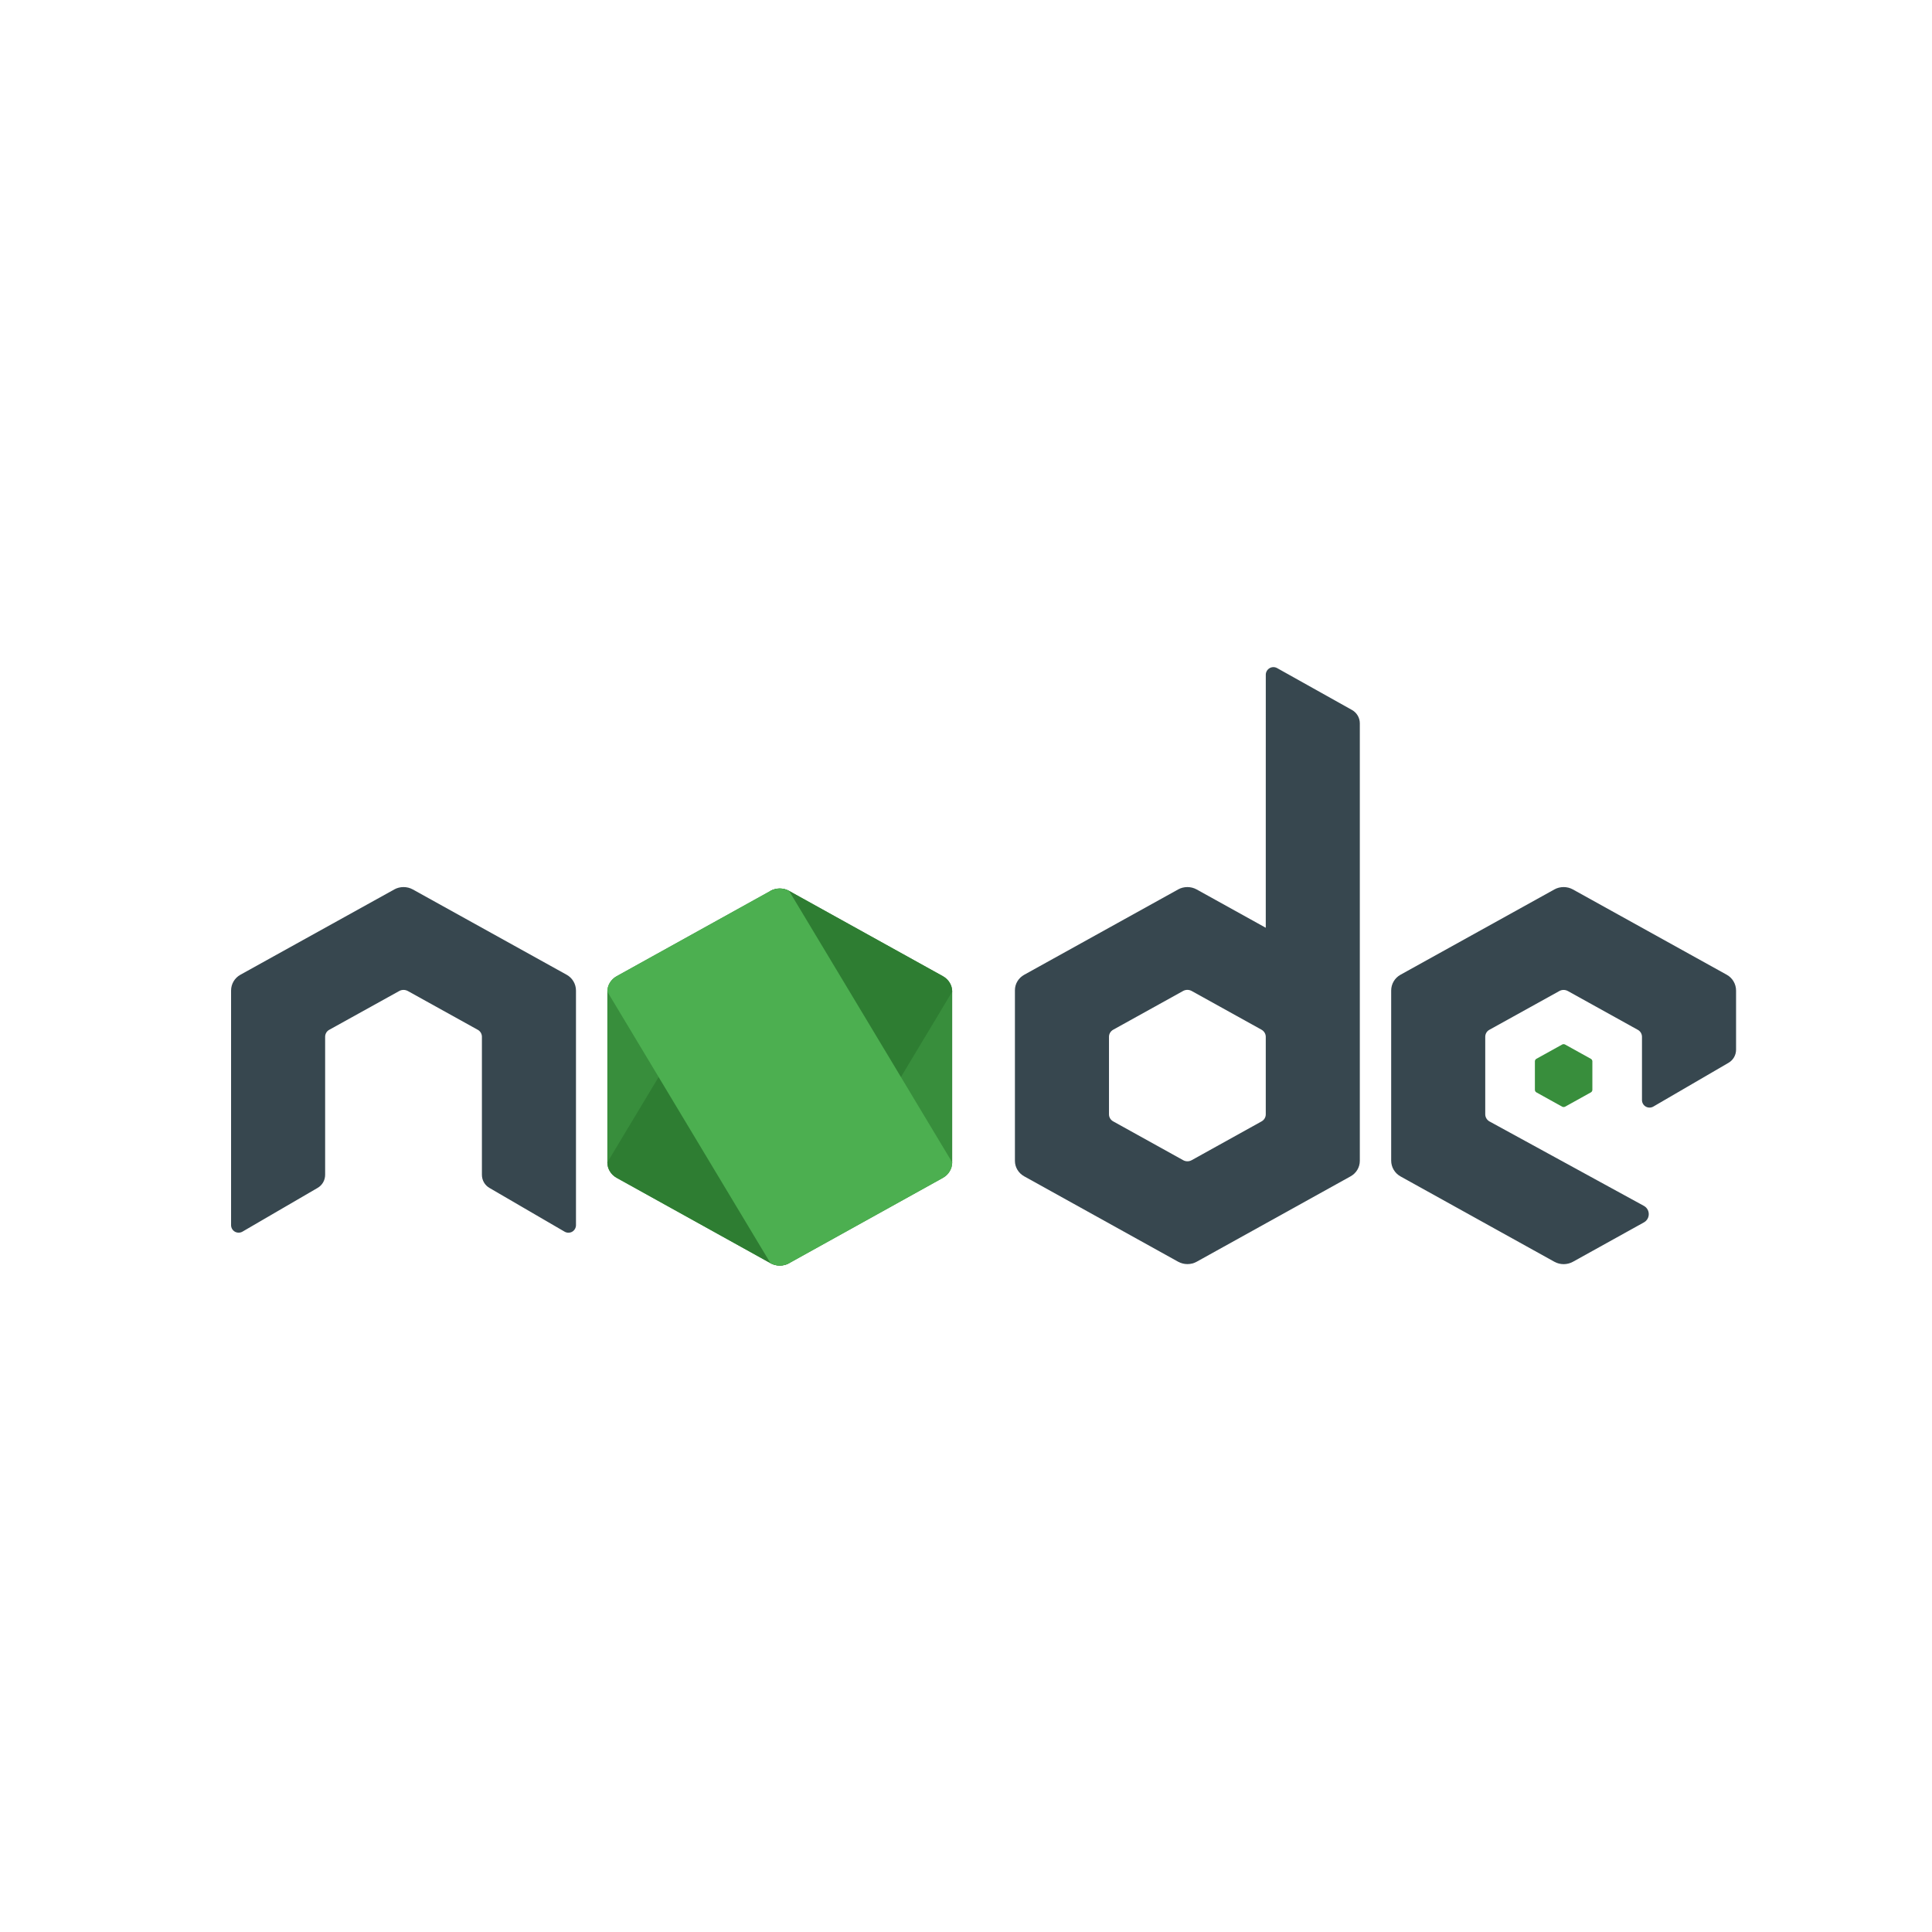
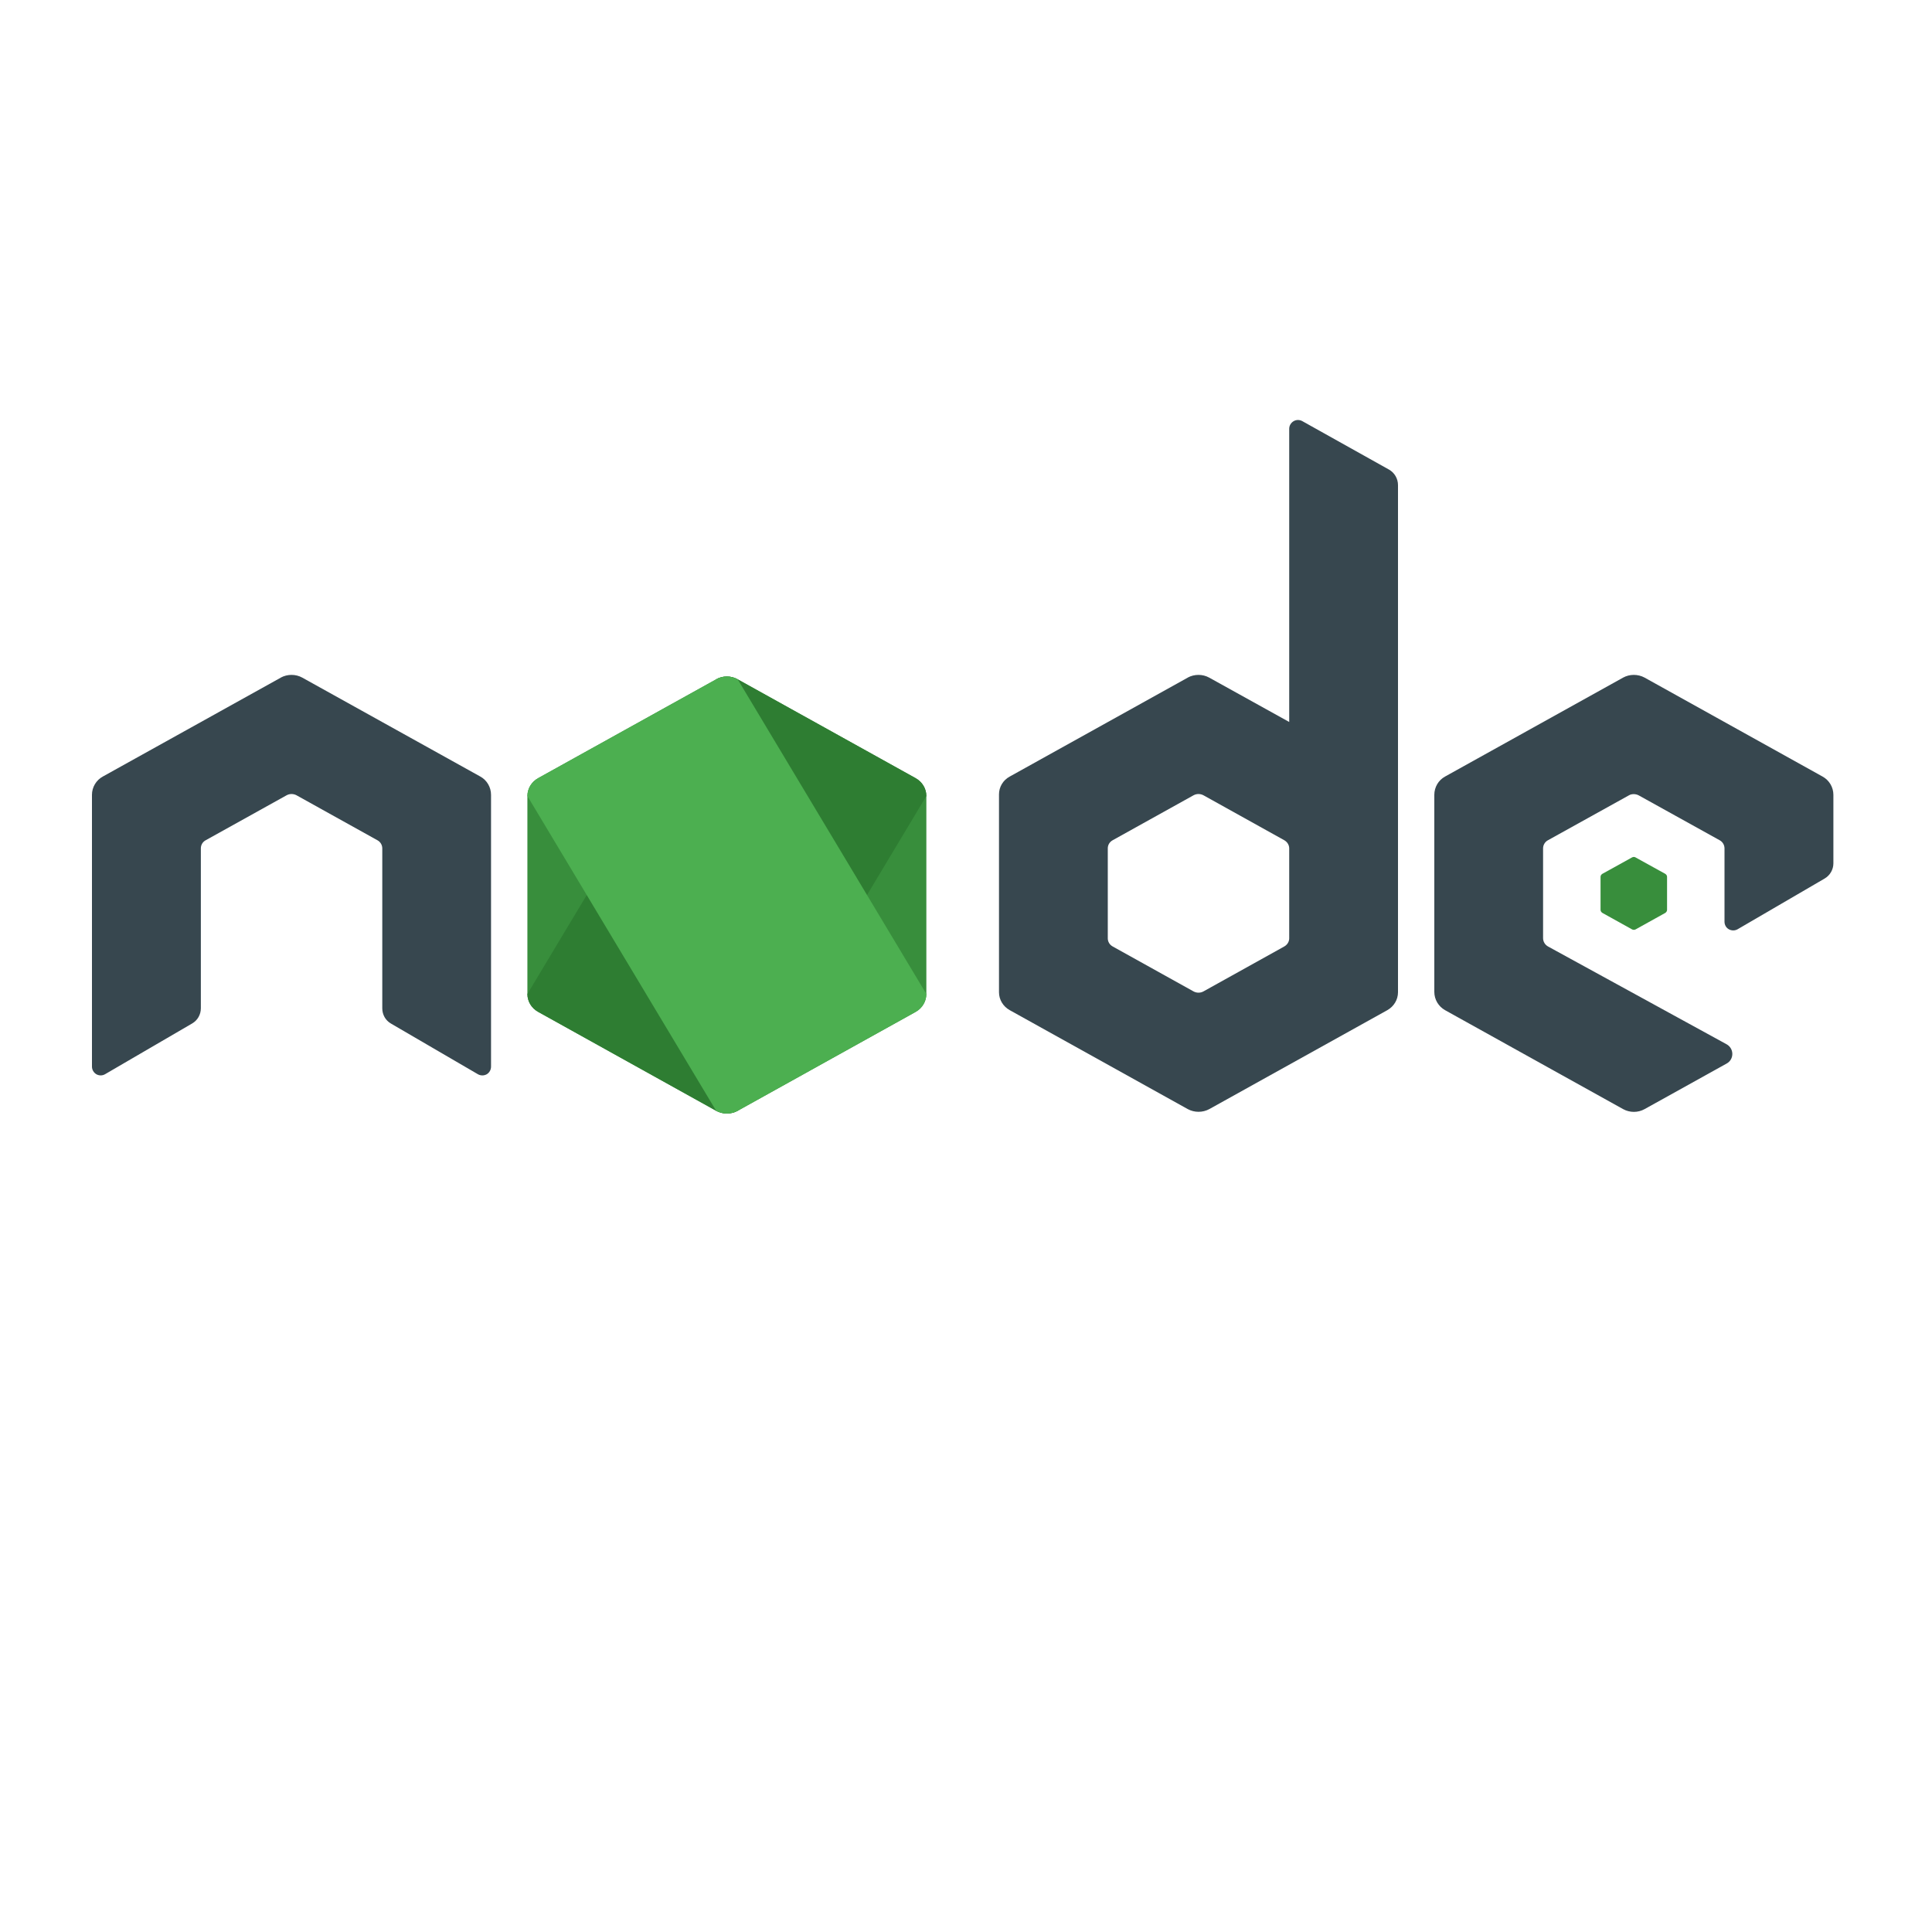
- <svg xmlns="http://www.w3.org/2000/svg" width="375pt" height="375pt" viewBox="0 0 375 375" version="1.2">
+ <svg xmlns="http://www.w3.org/2000/svg" width="75pt" height="75pt" viewBox="0 0 75 75" version="1.2">
  <defs>
    <clipPath id="clip1">
-       <path d="M 117 172 L 310 172 L 310 245.738 L 117 245.738 Z M 117 172 " />
+       <path d="M 20 26 L 65 26 L 65 43.305 L 20 43.305 Z M 20 26 " />
    </clipPath>
    <clipPath id="clip2">
-       <path d="M 196 129.488 L 264 129.488 L 264 245.738 L 196 245.738 Z M 196 129.488 " />
+       <path d="M 38 16.305 L 55 16.305 L 55 43.305 L 38 43.305 Z M 38 16.305 " />
    </clipPath>
    <clipPath id="clip3">
-       <path d="M 117 172 L 185 172 L 185 245.738 L 117 245.738 Z M 117 172 " />
+       <path d="M 20 26 L 36 26 L 36 43.305 L 20 43.305 Z M 20 26 " />
    </clipPath>
    <clipPath id="clip4">
-       <path d="M 44 172 L 337 172 L 337 245.738 L 44 245.738 Z M 44 172 " />
+       <path d="M 3.309 26 L 71.434 26 L 71.434 43.305 L 3.309 43.305 Z M 3.309 26 " />
    </clipPath>
  </defs>
  <g id="surface1">
    <g clip-path="url(#clip1)" clip-rule="nonzero">
-       <path style=" stroke:none;fill-rule:nonzero;fill:rgb(21.959%,55.688%,23.529%);fill-opacity:1;" d="M 149.551 172.922 L 119.691 189.48 C 118.57 190.098 117.883 191.242 117.883 192.48 L 117.883 225.617 C 117.883 226.855 118.57 227.996 119.691 228.617 L 149.559 245.188 C 150.672 245.801 152.055 245.801 153.168 245.188 L 183.031 228.617 C 184.137 227.996 184.824 226.855 184.824 225.617 L 184.824 192.48 C 184.824 191.242 184.137 190.102 183.02 189.48 L 153.16 172.922 C 152.602 172.613 151.977 172.461 151.355 172.461 C 150.727 172.461 150.105 172.613 149.547 172.922 M 303.199 202.75 L 298.223 205.508 C 298.031 205.613 297.922 205.801 297.922 206.008 L 297.922 211.535 C 297.922 211.742 298.039 211.93 298.223 212.035 L 303.199 214.797 C 303.387 214.902 303.613 214.902 303.801 214.797 L 308.781 212.035 C 308.965 211.93 309.078 211.742 309.078 211.535 L 309.078 206.008 C 309.078 205.801 308.965 205.613 308.773 205.508 L 303.797 202.75 C 303.703 202.695 303.602 202.672 303.496 202.672 C 303.395 202.672 303.293 202.695 303.199 202.75 " />
+       <path style=" stroke:none;fill-rule:nonzero;fill:rgb(21.959%,55.688%,23.529%);fill-opacity:1;" d="M 27.801 26.371 L 20.891 30.207 C 20.629 30.352 20.473 30.617 20.473 30.902 L 20.473 38.586 C 20.473 38.871 20.629 39.137 20.891 39.281 L 27.801 43.121 C 28.059 43.262 28.379 43.262 28.637 43.121 L 35.547 39.281 C 35.805 39.137 35.961 38.871 35.961 38.586 L 35.961 30.902 C 35.961 30.617 35.805 30.352 35.543 30.207 L 28.637 26.371 C 28.508 26.297 28.359 26.262 28.219 26.262 C 28.07 26.262 27.93 26.297 27.801 26.371 M 63.355 33.285 L 62.203 33.922 C 62.16 33.949 62.133 33.992 62.133 34.039 L 62.133 35.32 C 62.133 35.367 62.16 35.41 62.203 35.438 L 63.355 36.078 C 63.398 36.102 63.453 36.102 63.496 36.078 L 64.648 35.438 C 64.688 35.41 64.715 35.367 64.715 35.32 L 64.715 34.039 C 64.715 33.992 64.688 33.949 64.645 33.922 L 63.492 33.285 C 63.473 33.273 63.449 33.266 63.426 33.266 C 63.402 33.266 63.375 33.273 63.355 33.285 " />
    </g>
    <g clip-path="url(#clip2)" clip-rule="nonzero">
-       <path style=" stroke:none;fill-rule:nonzero;fill:rgb(21.57%,27.84%,30.98%);fill-opacity:1;" d="M 262.426 137.809 L 247.887 129.676 C 247.43 129.422 246.871 129.426 246.418 129.695 C 245.969 129.965 245.688 130.445 245.688 130.969 L 245.684 180.078 L 232.277 172.645 C 231.715 172.332 231.09 172.18 230.469 172.18 C 229.848 172.18 229.223 172.332 228.66 172.645 L 228.668 172.645 L 198.805 189.199 C 197.684 189.816 196.996 190.965 196.996 192.195 L 196.996 225.328 C 196.996 226.566 197.684 227.707 198.805 228.328 L 228.672 244.898 C 229.789 245.516 231.168 245.516 232.281 244.898 L 262.145 228.328 C 263.254 227.715 263.941 226.566 263.941 225.328 L 263.941 140.395 C 263.941 139.32 263.355 138.332 262.426 137.809 Z M 244.867 217.664 L 231.297 225.195 C 230.793 225.477 230.164 225.477 229.66 225.195 L 216.082 217.664 C 215.566 217.383 215.254 216.859 215.254 216.297 L 215.254 201.234 C 215.254 200.672 215.566 200.152 216.074 199.867 L 229.652 192.34 L 229.648 192.34 C 229.902 192.203 230.184 192.133 230.469 192.133 C 230.754 192.133 231.035 192.207 231.289 192.34 L 244.863 199.867 C 245.371 200.152 245.684 200.68 245.684 201.238 L 245.684 216.305 C 245.684 216.859 245.371 217.383 244.867 217.664 Z M 244.867 217.664 " />
+       <path style=" stroke:none;fill-rule:nonzero;fill:rgb(21.57%,27.84%,30.98%);fill-opacity:1;" d="M 53.922 18.23 L 50.555 16.348 C 50.449 16.289 50.32 16.289 50.215 16.352 C 50.113 16.414 50.047 16.523 50.047 16.645 L 50.047 28.027 L 46.941 26.305 C 46.812 26.234 46.668 26.199 46.523 26.199 C 46.383 26.199 46.234 26.234 46.105 26.305 L 46.109 26.305 L 39.199 30.145 C 38.938 30.285 38.781 30.551 38.781 30.836 L 38.781 38.52 C 38.781 38.805 38.938 39.07 39.199 39.215 L 46.109 43.055 C 46.367 43.195 46.688 43.195 46.945 43.055 L 53.855 39.215 C 54.113 39.07 54.27 38.805 54.27 38.52 L 54.27 18.832 C 54.27 18.582 54.137 18.352 53.922 18.23 Z M 49.855 36.742 L 46.715 38.488 C 46.602 38.551 46.453 38.551 46.336 38.488 L 43.195 36.742 C 43.074 36.676 43.004 36.555 43.004 36.426 L 43.004 32.934 C 43.004 32.801 43.074 32.684 43.195 32.617 L 46.336 30.871 C 46.395 30.84 46.457 30.824 46.523 30.824 C 46.59 30.824 46.656 30.84 46.715 30.871 L 49.855 32.617 C 49.973 32.684 50.047 32.805 50.047 32.934 L 50.047 36.426 C 50.047 36.555 49.973 36.676 49.855 36.742 Z M 49.855 36.742 " />
    </g>
    <g clip-path="url(#clip3)" clip-rule="nonzero">
-       <path style=" stroke:none;fill-rule:nonzero;fill:rgb(18.039%,49.019%,19.609%);fill-opacity:1;" d="M 149.551 172.922 L 117.883 225.617 C 117.883 226.855 118.57 227.996 119.691 228.617 L 149.559 245.188 C 150.672 245.801 152.055 245.801 153.168 245.188 L 184.824 192.48 C 184.824 191.242 184.137 190.102 183.02 189.48 L 153.16 172.922 C 152.602 172.613 151.977 172.461 151.355 172.461 C 150.727 172.461 150.105 172.613 149.547 172.922 " />
-       <path style=" stroke:none;fill-rule:nonzero;fill:rgb(29.799%,68.629%,31.369%);fill-opacity:1;" d="M 149.551 172.922 L 119.691 189.48 C 118.57 190.098 117.883 191.242 117.883 192.48 L 149.551 245.188 C 150.668 245.801 152.047 245.801 153.16 245.188 L 183.023 228.617 C 184.137 227.996 184.824 226.855 184.824 225.617 L 153.16 172.922 C 152.602 172.613 151.977 172.461 151.355 172.461 C 150.727 172.461 150.105 172.613 149.547 172.922 " />
+       <path style=" stroke:none;fill-rule:nonzero;fill:rgb(18.039%,49.019%,19.609%);fill-opacity:1;" d="M 27.801 26.371 L 20.473 38.586 C 20.473 38.871 20.629 39.137 20.891 39.281 L 27.801 43.121 C 28.059 43.262 28.379 43.262 28.637 43.121 L 35.961 30.902 C 35.961 30.617 35.805 30.352 35.543 30.207 L 28.637 26.371 C 28.508 26.297 28.359 26.262 28.219 26.262 C 28.07 26.262 27.93 26.297 27.801 26.371 " />
+       <path style=" stroke:none;fill-rule:nonzero;fill:rgb(29.799%,68.629%,31.369%);fill-opacity:1;" d="M 27.801 26.371 L 20.891 30.207 C 20.629 30.352 20.473 30.617 20.473 30.902 L 27.801 43.121 C 28.059 43.262 28.379 43.262 28.637 43.121 L 35.547 39.281 C 35.805 39.137 35.961 38.871 35.961 38.586 L 28.637 26.371 C 28.508 26.297 28.359 26.262 28.219 26.262 C 28.07 26.262 27.93 26.297 27.801 26.371 " />
    </g>
    <g clip-path="url(#clip4)" clip-rule="nonzero">
-       <path style=" stroke:none;fill-rule:nonzero;fill:rgb(21.57%,27.84%,30.98%);fill-opacity:1;" d="M 335.164 189.199 L 305.305 172.645 C 304.746 172.332 304.117 172.18 303.496 172.18 C 302.879 172.18 302.25 172.332 301.691 172.645 L 301.695 172.645 L 271.832 189.199 C 270.719 189.816 270.027 190.988 270.027 192.27 L 270.027 225.27 C 270.027 226.543 270.719 227.719 271.832 228.336 L 301.703 244.906 C 302.824 245.527 304.191 245.527 305.312 244.906 L 319.082 237.266 C 320.344 236.562 320.336 234.75 319.07 234.055 L 289.105 217.668 C 288.602 217.383 288.285 216.852 288.285 216.277 L 288.285 201.238 C 288.285 200.68 288.586 200.16 289.074 199.891 L 302.676 192.355 L 302.672 192.355 C 302.926 192.215 303.207 192.145 303.492 192.145 C 303.777 192.145 304.059 192.219 304.312 192.355 L 317.914 199.898 C 318.402 200.168 318.707 200.684 318.707 201.246 L 318.707 213.516 C 318.707 214.039 318.984 214.527 319.441 214.789 C 319.898 215.047 320.457 215.047 320.914 214.785 L 335.508 206.289 C 336.41 205.766 336.969 204.797 336.969 203.746 L 336.969 192.281 C 336.969 190.992 336.277 189.816 335.164 189.199 Z M 109.988 189.199 L 80.133 172.645 C 79.574 172.332 78.945 172.18 78.324 172.18 C 77.703 172.18 77.078 172.332 76.516 172.645 L 76.523 172.645 L 46.66 189.199 C 45.547 189.816 44.852 190.988 44.852 192.27 L 44.852 237.797 C 44.852 238.32 45.133 238.809 45.59 239.07 C 46.047 239.324 46.605 239.324 47.062 239.062 L 61.656 230.566 C 62.559 230.043 63.109 229.074 63.109 228.023 L 63.109 201.234 C 63.109 200.672 63.414 200.152 63.902 199.887 L 77.504 192.348 C 77.758 192.207 78.039 192.141 78.324 192.141 C 78.609 192.141 78.891 192.215 79.148 192.348 L 92.75 199.891 C 93.234 200.16 93.539 200.68 93.539 201.238 L 93.539 228.031 C 93.539 229.078 94.094 230.051 95 230.574 L 109.594 239.07 C 110.051 239.332 110.609 239.332 111.066 239.074 C 111.516 238.809 111.797 238.32 111.797 237.797 L 111.797 192.273 C 111.797 190.992 111.102 189.816 109.988 189.199 Z M 109.988 189.199 " />
+       <path style=" stroke:none;fill-rule:nonzero;fill:rgb(21.57%,27.84%,30.98%);fill-opacity:1;" d="M 70.75 30.145 L 63.844 26.305 C 63.715 26.234 63.566 26.199 63.426 26.199 C 63.281 26.199 63.137 26.234 63.008 26.305 L 56.098 30.145 C 55.84 30.285 55.68 30.559 55.68 30.855 L 55.68 38.504 C 55.68 38.801 55.84 39.07 56.098 39.215 L 63.008 43.055 C 63.27 43.199 63.586 43.199 63.844 43.055 L 67.031 41.285 C 67.324 41.121 67.32 40.703 67.027 40.539 L 60.094 36.742 C 59.977 36.676 59.902 36.555 59.902 36.418 L 59.902 32.934 C 59.902 32.805 59.973 32.684 60.086 32.621 L 63.234 30.875 C 63.293 30.84 63.355 30.828 63.422 30.828 C 63.488 30.828 63.555 30.844 63.613 30.875 L 66.762 32.621 C 66.875 32.684 66.945 32.805 66.945 32.934 L 66.945 35.781 C 66.945 35.902 67.008 36.016 67.113 36.074 C 67.219 36.133 67.348 36.133 67.453 36.074 L 70.832 34.105 C 71.039 33.984 71.172 33.758 71.172 33.516 L 71.172 30.855 C 71.172 30.559 71.008 30.285 70.75 30.145 Z M 18.645 30.145 L 11.734 26.305 C 11.605 26.234 11.461 26.199 11.316 26.199 C 11.176 26.199 11.027 26.234 10.898 26.305 L 10.902 26.305 L 3.992 30.145 C 3.734 30.285 3.57 30.559 3.57 30.855 L 3.57 41.406 C 3.57 41.527 3.637 41.641 3.742 41.703 C 3.848 41.762 3.977 41.762 4.082 41.699 L 7.461 39.73 C 7.668 39.609 7.797 39.387 7.797 39.141 L 7.797 32.934 C 7.797 32.801 7.867 32.684 7.98 32.621 L 11.129 30.871 C 11.188 30.84 11.25 30.824 11.316 30.824 C 11.383 30.824 11.449 30.84 11.508 30.871 L 14.656 32.621 C 14.77 32.684 14.84 32.805 14.84 32.934 L 14.84 39.145 C 14.84 39.387 14.965 39.613 15.176 39.734 L 18.555 41.703 C 18.66 41.762 18.789 41.762 18.895 41.703 C 19 41.641 19.062 41.527 19.062 41.406 L 19.062 30.855 C 19.062 30.559 18.902 30.285 18.645 30.145 Z M 18.645 30.145 " />
    </g>
  </g>
</svg>
